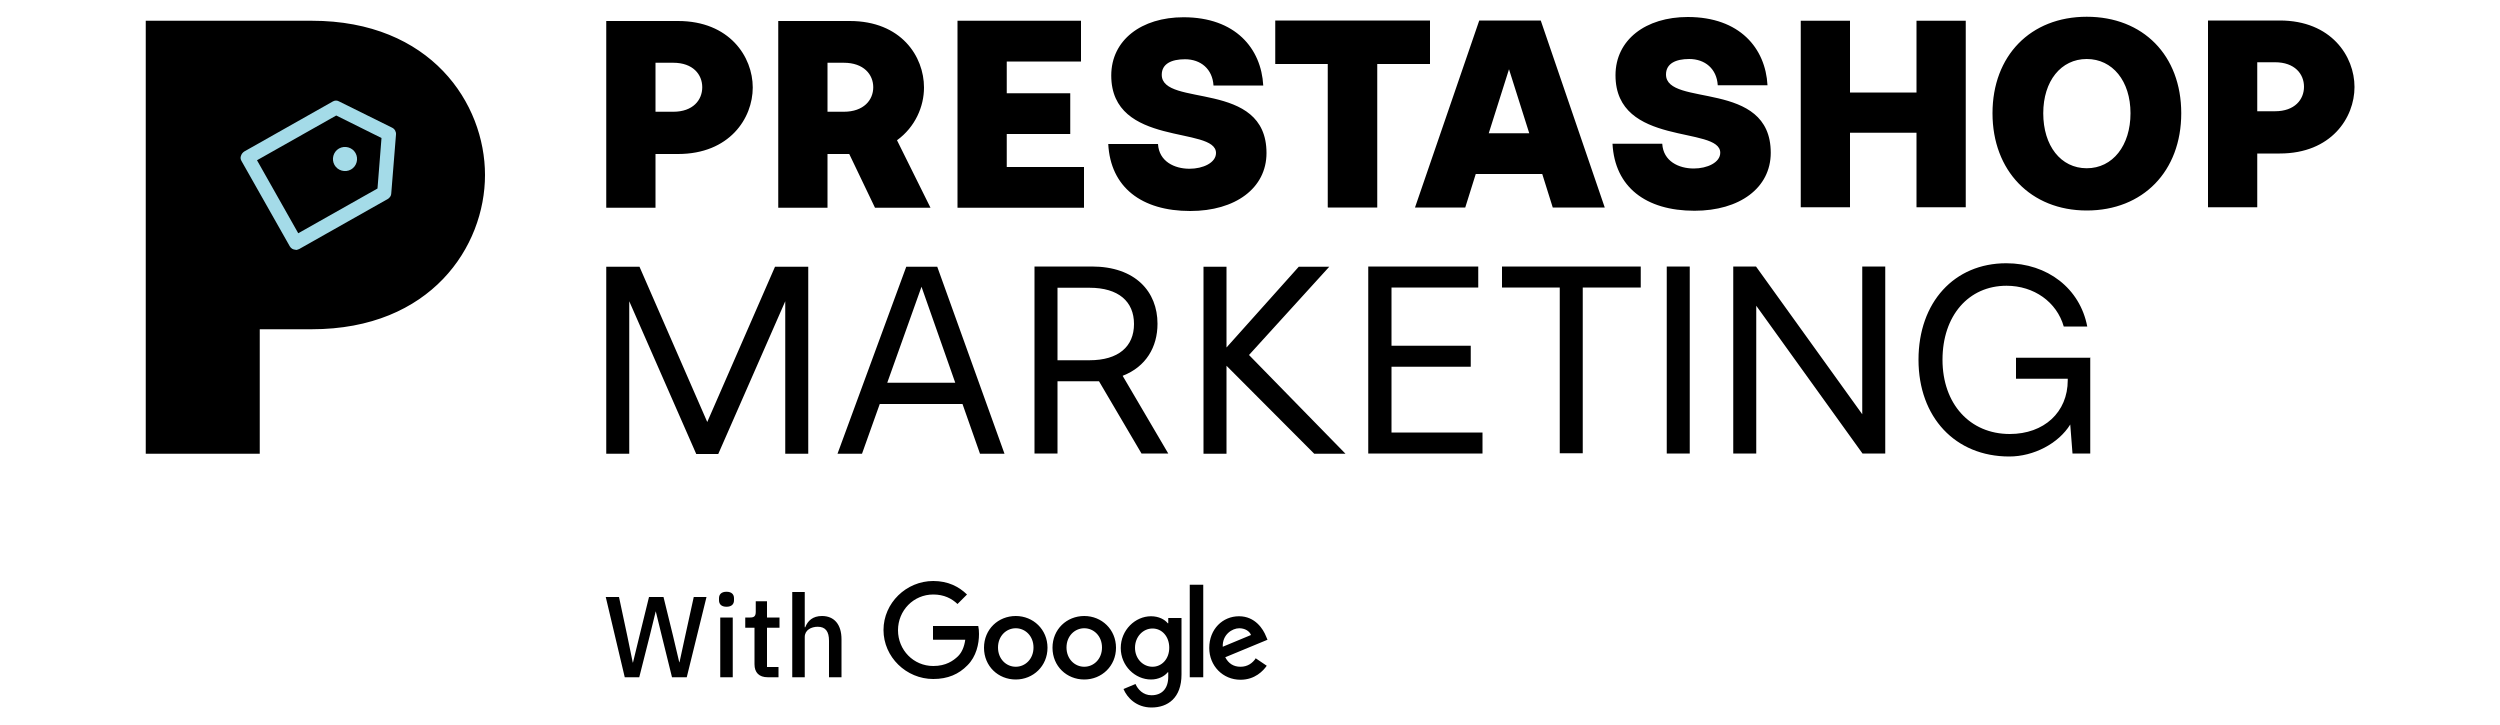
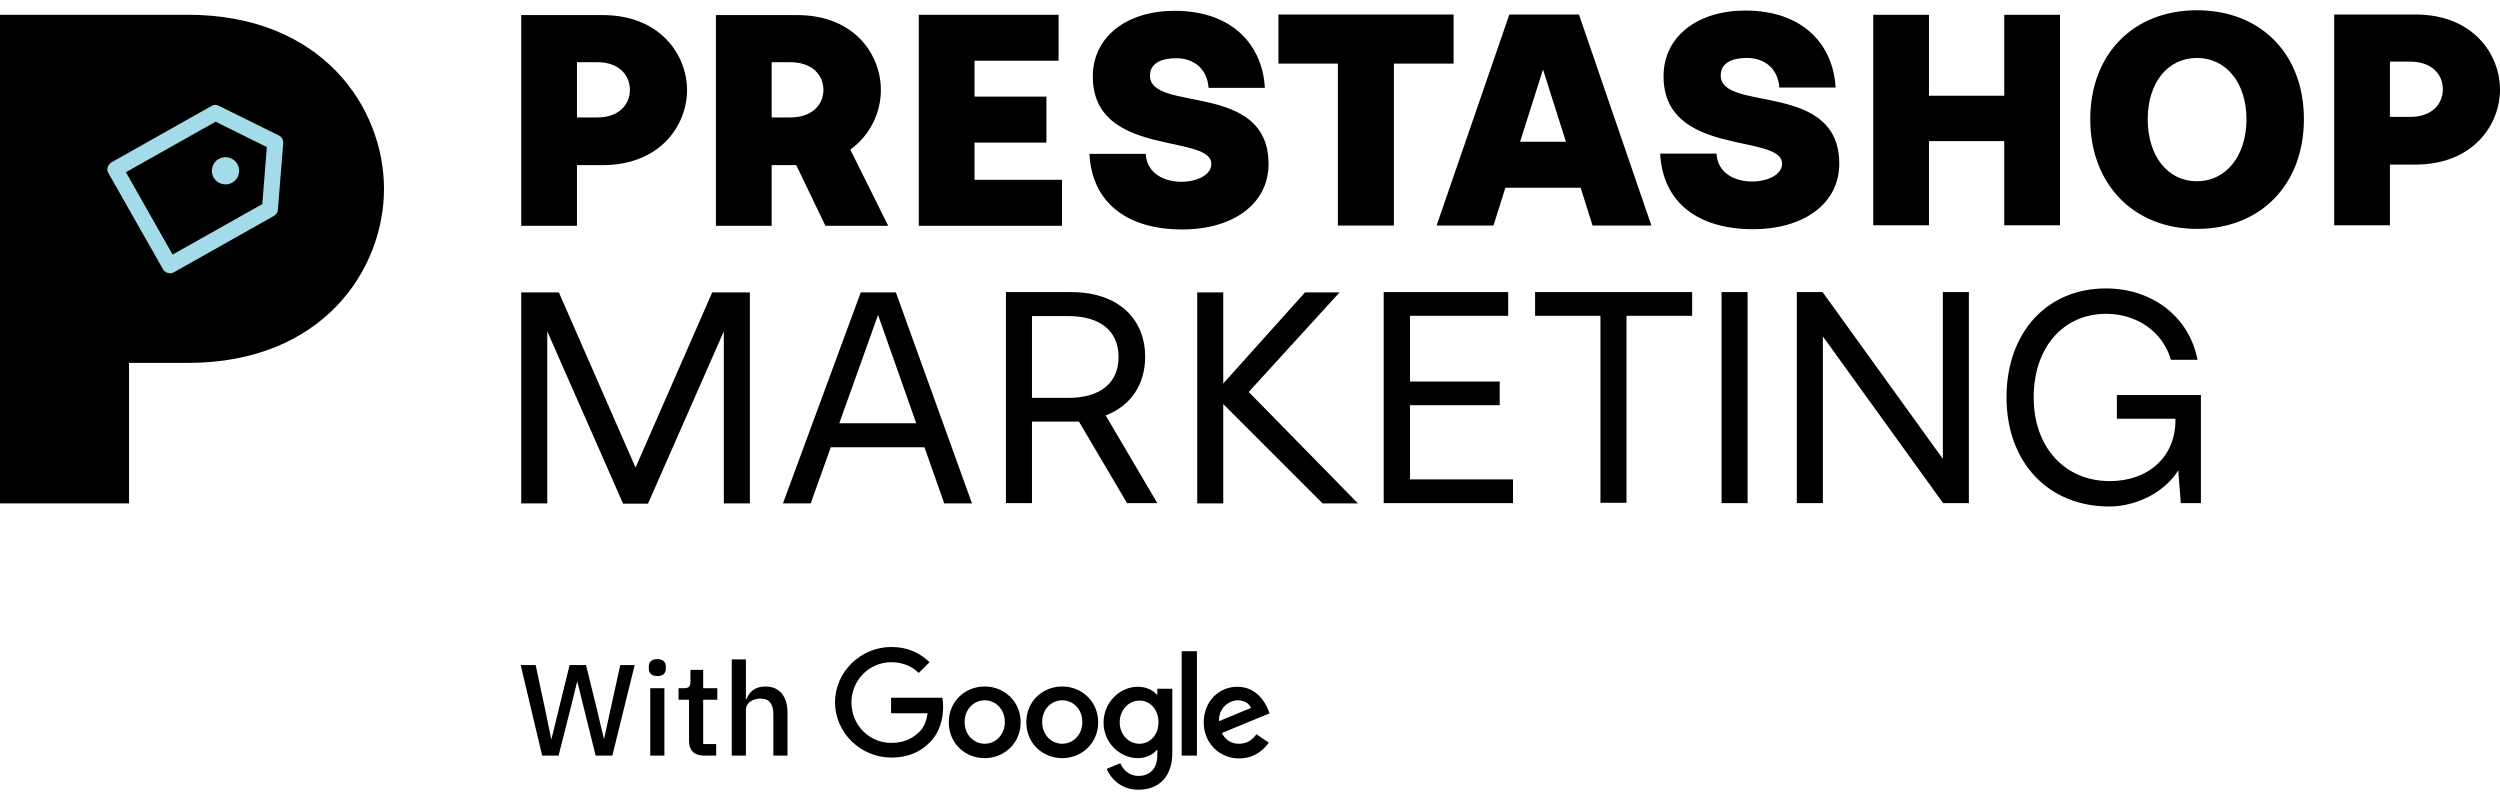
- <svg xmlns="http://www.w3.org/2000/svg" id="Calque_1" viewBox="0 0 100 29">
-   <defs>
-     <style>.cls-1{fill:#a4dbe8;}</style>
-   </defs>
-   <path d="m5.83.83h6.64c4.77,0,6.93,3.31,6.93,6.17s-2.16,6.17-6.93,6.17h-2.08s0,4.98,0,4.98h-4.56s0-17.32,0-17.32h0Zm34.8,23.81c-.7,0-1.27.53-1.27,1.27s.57,1.27,1.27,1.27,1.27-.54,1.27-1.27-.57-1.27-1.27-1.27Zm0,2.03c-.38,0-.71-.31-.71-.77s.33-.77.71-.77.71.31.71.77-.33.77-.71.77Zm2.74-2.03c-.7,0-1.27.53-1.27,1.27s.57,1.27,1.27,1.27,1.27-.54,1.27-1.27-.57-1.27-1.27-1.27Zm0,2.03c-.38,0-.71-.31-.71-.77s.33-.77.71-.77.71.31.71.77-.33.77-.71.77Zm3.89-1.95h-.53s0,.21,0,.21h-.02c-.12-.15-.36-.28-.67-.28-.63,0-1.21.55-1.21,1.27s.58,1.26,1.21,1.26c.3,0,.54-.13.67-.29h.02v.18c0,.48-.26.74-.67.74-.34,0-.55-.24-.64-.45l-.48.2c.14.34.51.74,1.12.74.65,0,1.2-.38,1.2-1.32v-2.27h0Zm-1.16,1.95c-.38,0-.7-.32-.7-.76s.32-.77.7-.77.67.32.67.77-.3.76-.67.76Zm2.03-3.28v3.7h-.54v-3.7h.54Zm2.11,2.93c-.14.21-.34.35-.62.35s-.48-.13-.61-.38l1.69-.7-.06-.14c-.11-.28-.43-.8-1.08-.8s-1.19.51-1.19,1.27c0,.71.54,1.27,1.25,1.27.58,0,.91-.36,1.05-.56l-.43-.29h0Zm-.67-1.19c.22,0,.41.11.47.27l-1.13.47c-.02-.49.38-.74.66-.74Zm-12.25.45v-.54h1.81c.02.09.03.2.03.32,0,.4-.11.9-.46,1.25-.35.36-.79.55-1.37.55-1.08,0-1.99-.88-1.99-1.96s.91-1.96,1.99-1.96c.6,0,1.03.23,1.35.54l-.38.38c-.23-.22-.54-.38-.97-.38-.79,0-1.41.64-1.41,1.43s.62,1.43,1.41,1.43c.51,0,.8-.21.99-.39.15-.15.25-.37.29-.66h-1.28s0,0,0,0Zm-11.75,1.51l.42-1.66.24-.98h0s.24.98.24.98l.41,1.66h.59s.79-3.21.79-3.21h-.51s-.34,1.55-.34,1.55l-.23,1.06h-.01s-.25-1.06-.25-1.06l-.38-1.55h-.58s-.38,1.55-.38,1.55l-.26,1.07h-.01s-.22-1.07-.22-1.07l-.33-1.55h-.53s.76,3.21.76,3.21h.59s0,0,0,0Zm3.49-2.82c.21,0,.3-.11.3-.26v-.08c0-.15-.09-.26-.3-.26s-.3.11-.3.26v.08c0,.15.09.26.3.26Zm-.25,2.82h.5s0-2.39,0-2.39h-.5s0,2.39,0,2.39Zm2.33,0v-.41s-.46,0-.46,0v-1.57h.5s0-.41,0-.41h-.5v-.65s-.45,0-.45,0v.42c0,.17-.06.23-.22.23h-.2s0,.41,0,.41h.37v1.46c0,.33.18.52.53.52h.44,0Zm.55,0h.5s0-1.61,0-1.61c0-.28.26-.41.52-.41.31,0,.45.19.45.56v1.46s.5,0,.5,0v-1.52c0-.59-.29-.93-.78-.93-.37,0-.57.19-.67.45h-.02v-1.41s-.5,0-.5,0v3.41s0,0,0,0Zm-.69-16.42h1.33v7.48h-.92v-6.1s-2.68,6.11-2.68,6.11h-.88s-2.68-6.11-2.68-6.11v6.1h-.92v-7.48h1.33s2.71,6.21,2.71,6.21c0,0,2.71-6.21,2.71-6.21Zm6.49,0l2.69,7.48h-.98s-.7-1.99-.7-1.99h-3.31s-.71,1.99-.71,1.99h-.98s2.75-7.48,2.75-7.48h1.25s0,0,0,0Zm.72,4.64l-1.35-3.84-1.37,3.84h2.72Zm6.7-.27l1.82,3.1h-1.07s-1.7-2.89-1.7-2.89h-1.66s0,2.89,0,2.89h-.92v-7.48h2.29c1.75,0,2.63,1.01,2.63,2.29,0,.93-.46,1.72-1.39,2.08h0Zm.45-2.08c0-.9-.62-1.45-1.78-1.45h-1.28s0,2.9,0,2.9h1.28c1.16,0,1.78-.55,1.78-1.45h0Zm4.6,1.24l3.86,3.95h-1.25s-3.51-3.52-3.51-3.52v3.52h-.92v-7.48h.92v3.23s2.89-3.23,2.89-3.23h1.22s-3.21,3.53-3.21,3.53h0Zm5.7,3.1h3.64v.84h-4.57v-7.48h4.4v.84h-3.47s0,2.33,0,2.33h3.17v.84h-3.17s0,2.62,0,2.62h0Zm4.43-6.64h5.54v.84h-2.32s0,6.63,0,6.63h-.92v-6.63s-2.31,0-2.31,0v-.84Zm6.58,0h.92v7.48h-.92v-7.48Zm7.82,0h.92v7.48h-.91s-4.25-5.91-4.25-5.91v5.91h-.92v-7.48h.91s4.25,5.91,4.25,5.91c0,0,0-5.91,0-5.91Zm9.12,3.66v3.82h-.71s-.09-1.16-.09-1.16c-.47.76-1.46,1.28-2.44,1.28-2.16,0-3.63-1.57-3.63-3.87s1.43-3.86,3.51-3.86c1.65,0,2.95,1.01,3.24,2.53h-.94c-.28-.98-1.19-1.63-2.29-1.63-1.52,0-2.56,1.2-2.56,2.96s1.09,2.97,2.69,2.97c1.37,0,2.32-.87,2.32-2.15v-.06s-2.07,0-2.07,0v-.84h2.99s0,0,0,0Zm-59.36-6.01h1.97s0-2.15,0-2.15h.9c2.06,0,2.99-1.43,2.99-2.66s-.93-2.66-2.99-2.66h-2.87s0,7.48,0,7.48h0Zm1.97-3.84v-1.96h.71c.79,0,1.16.47,1.16.98s-.37.98-1.16.98h-.71Zm4.91,3.84h1.97s0-2.15,0-2.15h.87s1.03,2.15,1.03,2.15h2.22s-1.34-2.7-1.34-2.7c.73-.53,1.08-1.35,1.08-2.11,0-1.24-.91-2.66-2.97-2.66h-2.86s0,7.48,0,7.48h0Zm1.97-3.84v-1.96h.65c.8,0,1.18.47,1.18.98s-.38.98-1.18.98h-.65Zm5.2,3.84h5.06s0-1.63,0-1.63h-3.09v-1.32h2.54s0-1.63,0-1.63h-2.54v-1.27h2.97s0-1.63,0-1.63h-4.94s0,7.48,0,7.48h0Zm9.31.13c1.8,0,3.05-.91,3.05-2.32,0-2.95-4.19-1.81-4.19-3.13,0-.44.39-.62.93-.62.63,0,1.1.39,1.14,1.05h1.99c-.08-1.48-1.11-2.73-3.19-2.73-1.68,0-2.89.91-2.89,2.33,0,2.88,4.19,2.01,4.19,3.1,0,.39-.52.63-1.06.63-.6,0-1.22-.29-1.26-.99h-1.99c.09,1.73,1.33,2.68,3.28,2.68h0Zm5.51-.14h1.97s0-5.74,0-5.74h2.11s0-1.74,0-1.74h-6.19s0,1.74,0,1.74h2.1v5.73s0,0,0,0Zm3.46,0h2.03s.42-1.34.42-1.34h2.66s.42,1.34.42,1.34h2.08s-2.56-7.48-2.56-7.48h-2.46s-2.57,7.48-2.57,7.48h0Zm2.97-2.97l.81-2.56.81,2.56h-1.62s0,0,0,0Zm8.23,3.1c1.8,0,3.05-.91,3.05-2.32,0-2.95-4.19-1.81-4.19-3.13,0-.44.39-.62.93-.62.63,0,1.1.39,1.14,1.05h1.99c-.08-1.48-1.11-2.73-3.19-2.73-1.68,0-2.89.91-2.89,2.33,0,2.88,4.19,2.01,4.19,3.1,0,.39-.52.63-1.06.63-.6,0-1.22-.29-1.26-.99h-1.99c.09,1.73,1.33,2.68,3.28,2.68h0Zm4.25-.14h1.97s0-2.98,0-2.98h2.66v2.98s1.97,0,1.97,0V.83s-1.97,0-1.97,0v2.87h-2.66V.83s-1.97,0-1.97,0v7.48s0,0,0,0Zm11.44.13c2.25,0,3.78-1.57,3.78-3.89s-1.53-3.86-3.78-3.86-3.77,1.56-3.77,3.86,1.53,3.89,3.77,3.89Zm-1.74-3.89c0-1.29.71-2.17,1.74-2.17s1.75.88,1.75,2.17-.71,2.2-1.75,2.2-1.74-.9-1.74-2.2Zm6.59,3.76h1.97s0-2.15,0-2.15h.9c2.06,0,2.99-1.43,2.99-2.66s-.93-2.66-2.99-2.66h-2.87s0,7.48,0,7.48h0Zm1.97-3.84v-1.96h.71c.79,0,1.16.47,1.16.98s-.37.98-1.16.98h-.71Z" />
-   <path class="cls-1" d="m11.83,9.99c-.1,0-.19-.05-.24-.14l-1.93-3.41c-.04-.07-.05-.14-.02-.21.02-.07.07-.13.13-.17l3.54-2c.08-.05.18-.05.26,0l2.12,1.05c.1.05.16.16.15.27l-.19,2.36c0,.09-.06.17-.14.22l-3.54,2s-.09.04-.14.04Zm-1.55-3.58l1.65,2.92,3.17-1.79.16-2.02-1.81-.9-3.17,1.79Zm5.09,1.31h0Zm-1.33-.94h0c.23-.13.31-.43.18-.66h0c-.13-.23-.43-.31-.66-.18h0c-.23.13-.31.43-.18.66h0c.13.23.43.31.66.18Z" />
+ <svg xmlns="http://www.w3.org/2000/svg" viewBox="0 0 200 64" fill="none">
+   <path d="M0 1.182H15.031C25.829 1.182 30.719 8.653 30.719 15.107C30.719 21.562 25.829 29.032 15.031 29.032H10.323V40.271H0V1.182ZM78.778 54.919C77.193 54.919 75.903 56.115 75.903 57.785C75.903 59.455 77.193 60.651 78.778 60.651C80.362 60.651 81.653 59.432 81.653 57.785C81.653 56.137 80.362 54.919 78.778 54.919ZM78.778 59.5C77.917 59.5 77.17 58.8 77.17 57.762C77.17 56.724 77.917 56.024 78.778 56.024C79.638 56.024 80.385 56.724 80.385 57.762C80.385 58.8 79.638 59.5 78.778 59.5ZM84.98 54.919C83.396 54.919 82.105 56.115 82.105 57.785C82.105 59.455 83.396 60.651 84.98 60.651C86.565 60.651 87.855 59.432 87.855 57.785C87.855 56.137 86.565 54.919 84.98 54.919ZM84.98 59.5C84.12 59.5 83.373 58.8 83.373 57.762C83.373 56.724 84.12 56.024 84.98 56.024C85.84 56.024 86.587 56.724 86.587 57.762C86.587 58.8 85.84 59.5 84.98 59.5ZM93.786 55.099H92.586V55.573H92.541C92.269 55.234 91.726 54.941 91.024 54.941C89.598 54.941 88.285 56.182 88.285 57.807C88.285 59.432 89.598 60.651 91.024 60.651C91.704 60.651 92.247 60.358 92.541 59.996H92.586V60.403C92.586 61.486 91.998 62.073 91.07 62.073C90.3 62.073 89.825 61.531 89.621 61.057L88.534 61.509C88.851 62.276 89.689 63.179 91.07 63.179C92.541 63.179 93.786 62.321 93.786 60.2V55.077V55.099ZM91.16 59.5C90.3 59.5 89.576 58.778 89.576 57.785C89.576 56.792 90.3 56.047 91.16 56.047C92.02 56.047 92.677 56.769 92.677 57.785C92.677 58.8 91.998 59.5 91.16 59.5ZM95.755 52.097V60.448H94.533V52.097H95.755ZM100.532 58.71C100.215 59.184 99.762 59.5 99.129 59.5C98.495 59.5 98.042 59.207 97.748 58.642L101.573 57.063L101.437 56.747C101.188 56.115 100.464 54.941 98.993 54.941C97.521 54.941 96.299 56.092 96.299 57.807C96.299 59.41 97.521 60.674 99.129 60.674C100.441 60.674 101.188 59.861 101.505 59.41L100.532 58.755V58.71ZM99.015 56.024C99.513 56.024 99.943 56.273 100.079 56.634L97.521 57.694C97.476 56.589 98.381 56.024 99.015 56.024ZM71.285 57.04V55.821H75.382C75.427 56.024 75.45 56.273 75.45 56.544C75.45 57.446 75.201 58.575 74.409 59.365C73.616 60.177 72.62 60.606 71.307 60.606C68.862 60.606 66.802 58.62 66.802 56.182C66.802 53.745 68.862 51.759 71.307 51.759C72.665 51.759 73.639 52.278 74.363 52.978L73.503 53.835C72.983 53.339 72.281 52.978 71.307 52.978C69.519 52.978 68.115 54.422 68.115 56.205C68.115 57.988 69.519 59.432 71.307 59.432C72.462 59.432 73.118 58.958 73.548 58.552C73.888 58.214 74.114 57.717 74.205 57.063H71.307L71.285 57.04ZM44.686 60.448L45.637 56.702L46.18 54.49L46.723 56.702L47.651 60.448H48.987L50.775 53.203H49.621L48.851 56.702L48.331 59.094H48.308L47.742 56.702L46.882 53.203H45.569L44.709 56.702L44.12 59.116H44.097L43.599 56.702L42.852 53.203H41.653L43.373 60.448H44.709H44.686ZM52.586 54.084C53.062 54.084 53.265 53.835 53.265 53.497V53.316C53.265 52.978 53.062 52.729 52.586 52.729C52.111 52.729 51.907 52.978 51.907 53.316V53.497C51.907 53.835 52.111 54.084 52.586 54.084ZM52.02 60.448H53.152V55.054H52.02V60.448ZM57.295 60.448V59.523H56.254V55.979H57.385V55.054H56.254V53.587H55.235V54.535C55.235 54.919 55.099 55.054 54.737 55.054H54.284V55.979H55.122V59.274C55.122 60.019 55.529 60.448 56.321 60.448H57.318H57.295ZM58.54 60.448H59.672V56.814C59.672 56.182 60.26 55.889 60.849 55.889C61.551 55.889 61.868 56.318 61.868 57.153V60.448H62.999V57.017C62.999 55.686 62.343 54.919 61.234 54.919C60.396 54.919 59.943 55.347 59.717 55.934H59.672V52.752H58.54V60.448ZM56.978 23.39H59.989V40.271H57.906V26.505L51.839 40.294H49.847L43.78 26.505V40.271H41.698V23.39H44.709L50.843 37.405L56.978 23.39ZM71.669 23.39L77.759 40.271H75.54L73.956 35.78H66.463L64.856 40.271H62.637L68.862 23.39H71.692H71.669ZM73.299 33.862L70.243 25.195L67.142 33.862H73.299ZM88.466 33.253L92.586 40.249H90.164L86.316 33.727H82.558V40.249H80.475V23.367H85.659C89.621 23.367 91.613 25.647 91.613 28.536C91.613 30.635 90.572 32.417 88.466 33.23V33.253ZM89.485 28.558C89.485 26.527 88.082 25.286 85.456 25.286H82.558V31.831H85.456C88.082 31.831 89.485 30.59 89.485 28.558ZM99.898 31.357L108.636 40.271H105.806L97.861 32.327V40.271H95.778V23.39H97.861V30.68L104.403 23.39H107.165L99.898 31.357ZM112.801 38.353H121.041V40.249H110.696V23.367H120.656V25.263H112.801V30.522H119.977V32.417H112.801V38.331V38.353ZM122.83 23.367H135.371V25.263H130.119V40.226H128.036V25.263H122.807V23.367H122.83ZM137.725 23.367H139.808V40.249H137.725V23.367ZM155.427 23.367H157.51V40.249H155.45L145.829 26.911V40.249H143.746V23.367H145.806L155.427 36.706V23.367ZM176.072 31.628V40.249H174.465L174.261 37.631C173.197 39.346 170.956 40.52 168.738 40.52C163.848 40.52 160.521 36.976 160.521 31.786C160.521 26.595 163.758 23.074 168.466 23.074C172.201 23.074 175.144 25.354 175.801 28.784H173.673C173.039 26.572 170.979 25.105 168.489 25.105C165.048 25.105 162.694 27.814 162.694 31.786C162.694 35.758 165.161 38.489 168.783 38.489C171.885 38.489 174.035 36.525 174.035 33.636V33.501H169.349V31.605H176.118L176.072 31.628ZM41.698 18.064H46.157V13.211H48.195C52.858 13.211 54.963 9.984 54.963 7.208C54.963 4.432 52.858 1.205 48.195 1.205H41.698V18.086V18.064ZM46.157 9.397V4.974H47.765C49.553 4.974 50.391 6.035 50.391 7.186C50.391 8.337 49.553 9.397 47.765 9.397H46.157ZM57.272 18.064H61.732V13.211H63.701L66.033 18.064H71.058L68.025 11.97C69.677 10.774 70.47 8.923 70.47 7.208C70.47 4.41 68.41 1.205 63.746 1.205H57.272V18.086V18.064ZM61.732 9.397V4.974H63.203C65.014 4.974 65.874 6.035 65.874 7.186C65.874 8.337 65.014 9.397 63.203 9.397H61.732ZM73.503 18.064H84.958V14.385H77.963V11.406H83.713V7.727H77.963V4.861H84.686V1.182H73.503V18.064ZM94.578 18.357C98.653 18.357 101.483 16.303 101.483 13.121C101.483 6.463 91.998 9.036 91.998 6.057C91.998 5.064 92.881 4.658 94.103 4.658C95.529 4.658 96.593 5.538 96.684 7.028H101.188C101.007 3.688 98.676 0.866 93.967 0.866C90.164 0.866 87.425 2.92 87.425 6.125C87.425 12.625 96.91 10.661 96.91 13.121C96.91 14.001 95.733 14.543 94.51 14.543C93.152 14.543 91.749 13.889 91.658 12.309H87.153C87.357 16.213 90.164 18.357 94.578 18.357ZM107.052 18.041H111.511V5.087H116.287V1.16H102.275V5.087H107.029V18.019L107.052 18.041ZM114.884 18.041H119.479L120.43 15.017H126.452L127.402 18.041H132.111L126.316 1.16H120.747L114.929 18.041H114.884ZM121.607 11.338L123.441 5.561L125.274 11.338H121.607ZM140.238 18.335C144.312 18.335 147.142 16.281 147.142 13.099C147.142 6.441 137.657 9.014 137.657 6.035C137.657 5.042 138.54 4.635 139.762 4.635C141.188 4.635 142.252 5.516 142.343 7.005H146.848C146.667 3.665 144.335 0.844 139.626 0.844C135.823 0.844 133.084 2.898 133.084 6.102C133.084 12.602 142.569 10.639 142.569 13.099C142.569 13.979 141.392 14.521 140.17 14.521C138.812 14.521 137.408 13.866 137.317 12.286H132.813C133.016 16.191 135.823 18.335 140.238 18.335ZM149.859 18.019H154.318V11.293H160.34V18.019H164.799V1.182H160.34V7.66H154.318V1.182H149.859V18.064V18.019ZM175.756 18.312C180.849 18.312 184.312 14.769 184.312 9.533C184.312 4.297 180.849 0.821 175.756 0.821C170.662 0.821 167.221 4.342 167.221 9.533C167.221 14.724 170.685 18.312 175.756 18.312ZM171.817 9.533C171.817 6.621 173.424 4.635 175.756 4.635C178.087 4.635 179.717 6.621 179.717 9.533C179.717 12.444 178.11 14.498 175.756 14.498C173.401 14.498 171.817 12.467 171.817 9.533ZM186.735 18.019H191.194V13.166H193.231C197.895 13.166 200 9.939 200 7.163C200 4.387 197.895 1.16 193.231 1.16H186.735V18.041V18.019ZM191.194 9.352V4.929H192.801C194.59 4.929 195.427 5.99 195.427 7.141C195.427 8.292 194.59 9.352 192.801 9.352H191.194Z" fill="black" />
+   <path d="M13.582 21.856C13.356 21.856 13.152 21.743 13.039 21.54L8.67 13.844C8.579 13.686 8.557 13.528 8.624 13.37C8.67 13.212 8.783 13.076 8.919 12.986L16.932 8.472C17.113 8.359 17.34 8.359 17.521 8.472L22.32 10.842C22.546 10.955 22.682 11.203 22.66 11.451L22.229 16.778C22.229 16.981 22.094 17.161 21.913 17.274L13.899 21.788C13.899 21.788 13.695 21.878 13.582 21.878V21.856ZM10.073 13.776L13.808 20.366L20.984 16.326L21.347 11.767L17.249 9.736L10.073 13.776ZM18.585 14.611C19.105 14.318 19.287 13.641 18.992 13.121C18.698 12.602 18.019 12.422 17.498 12.715C16.978 13.009 16.797 13.686 17.091 14.205C17.385 14.724 18.064 14.904 18.585 14.611Z" fill="#A4DBE8" />
</svg>
